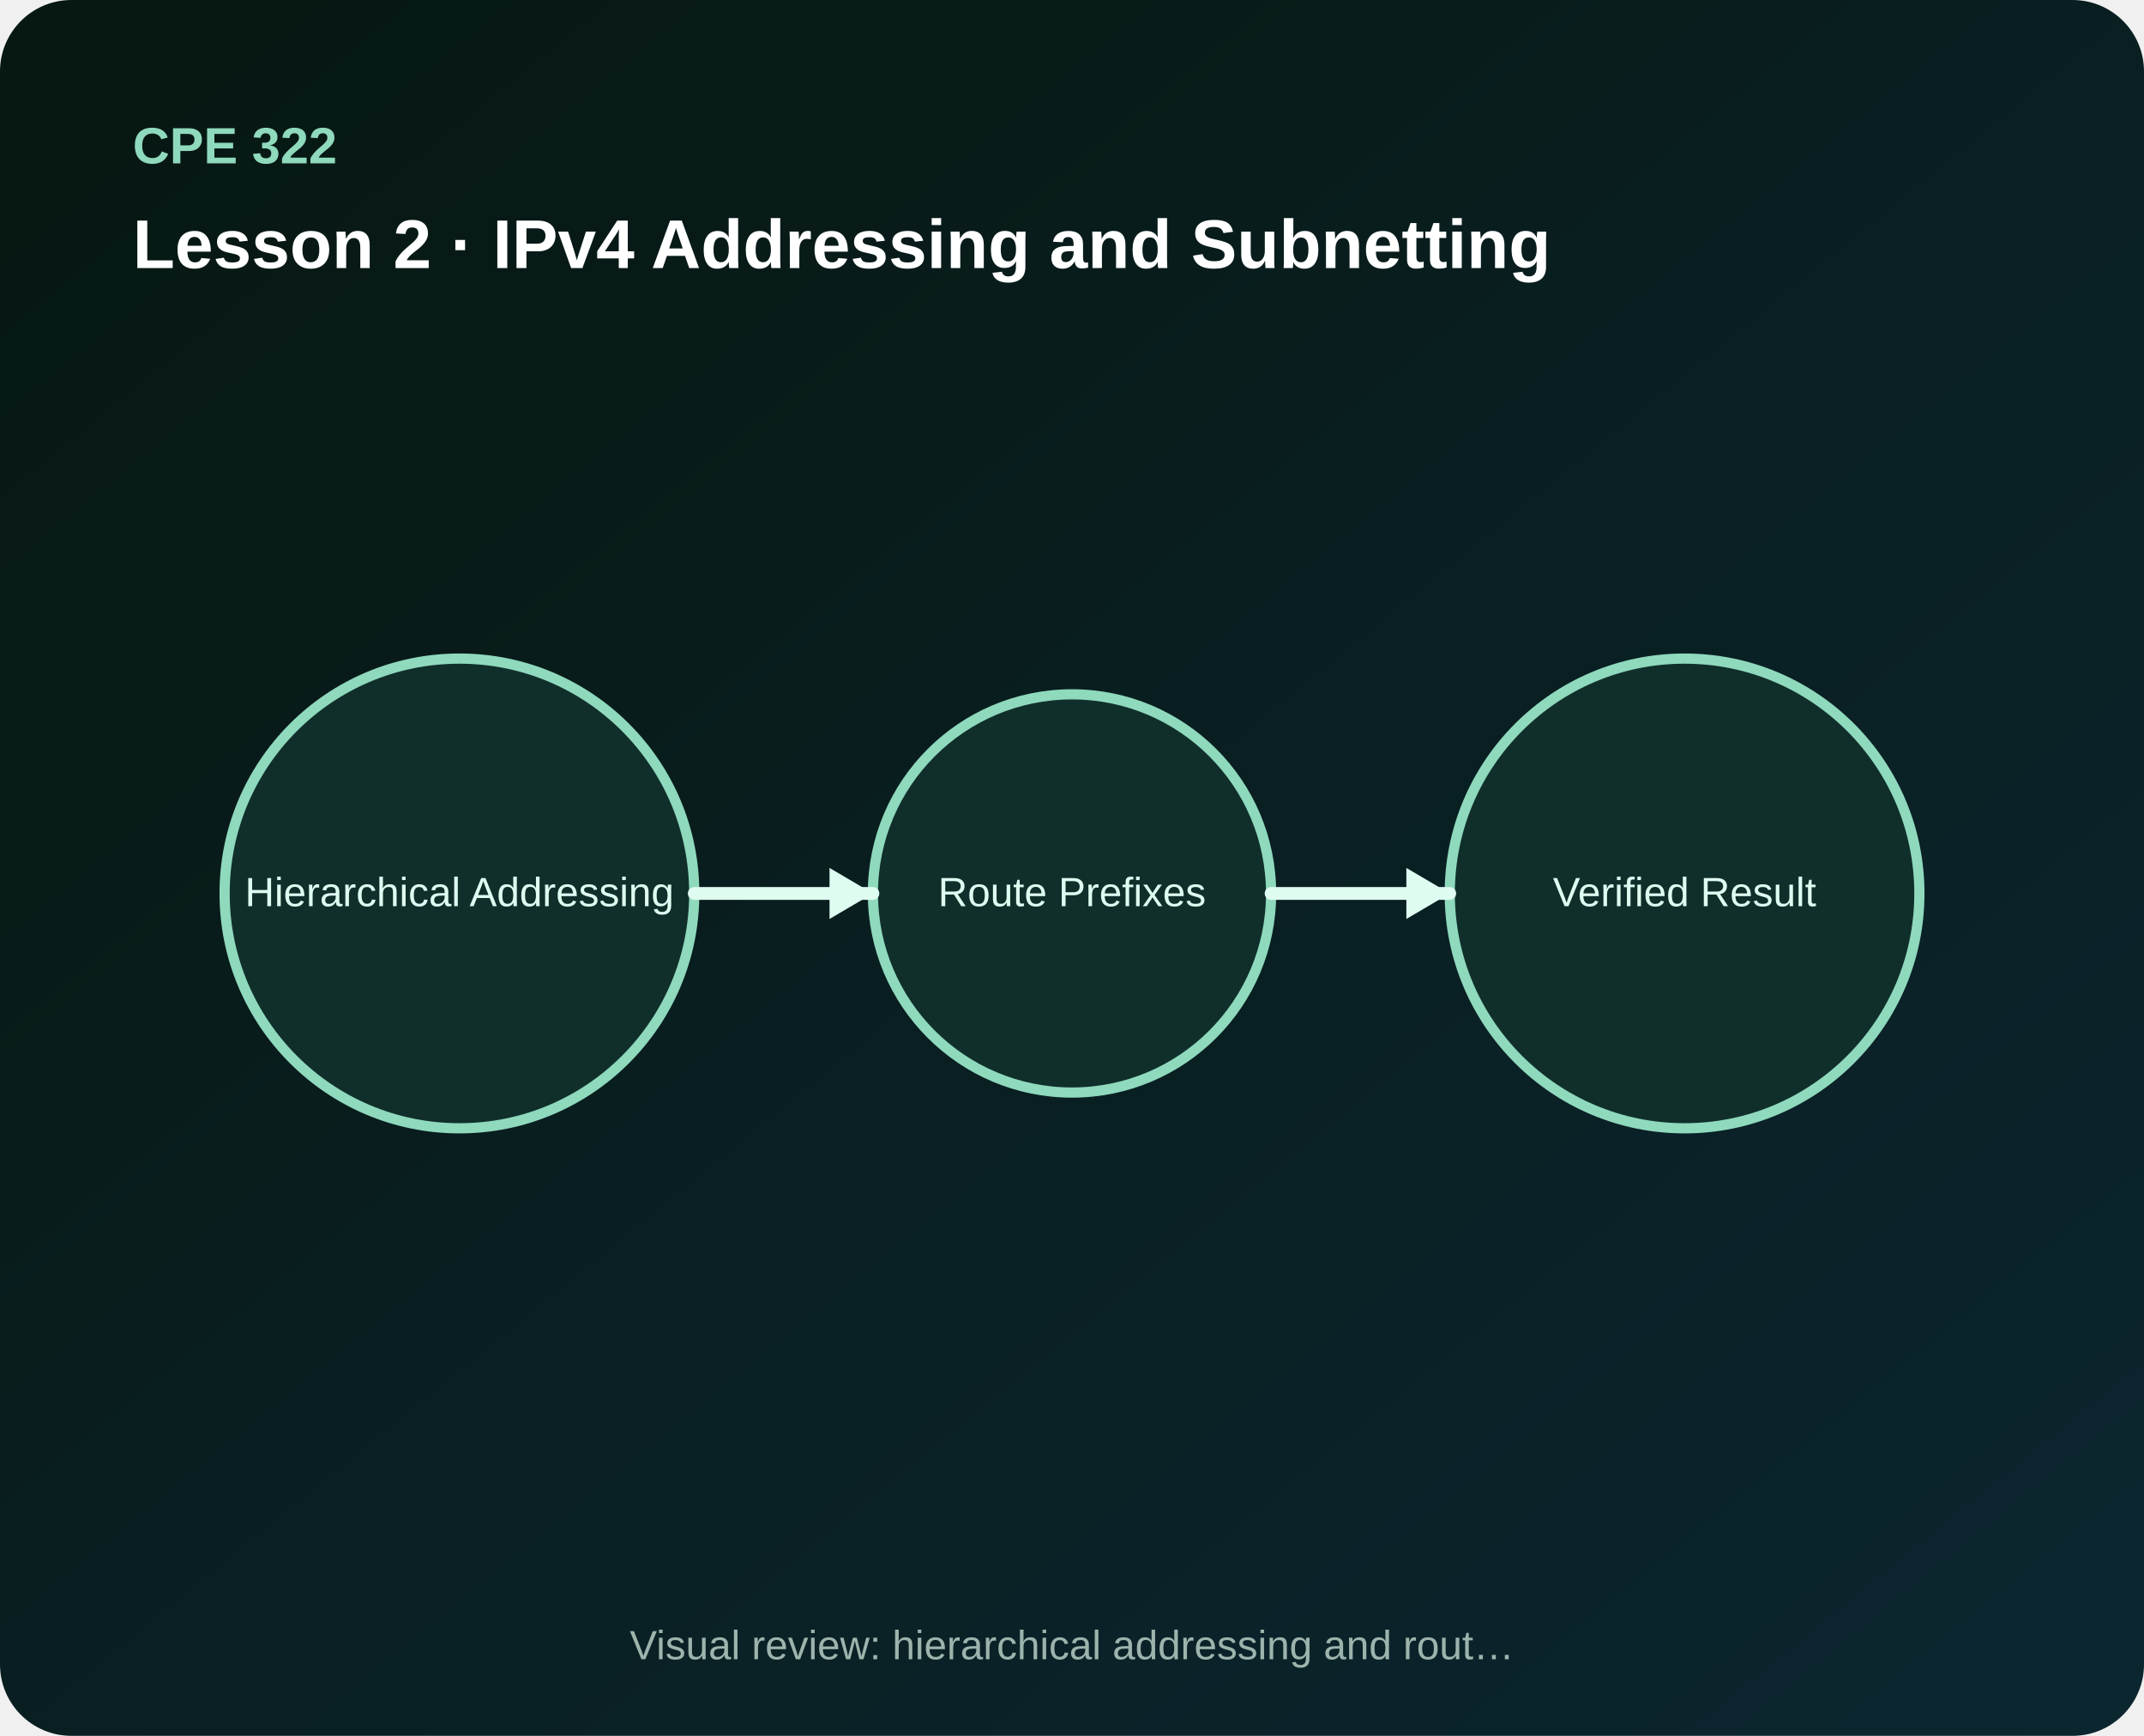
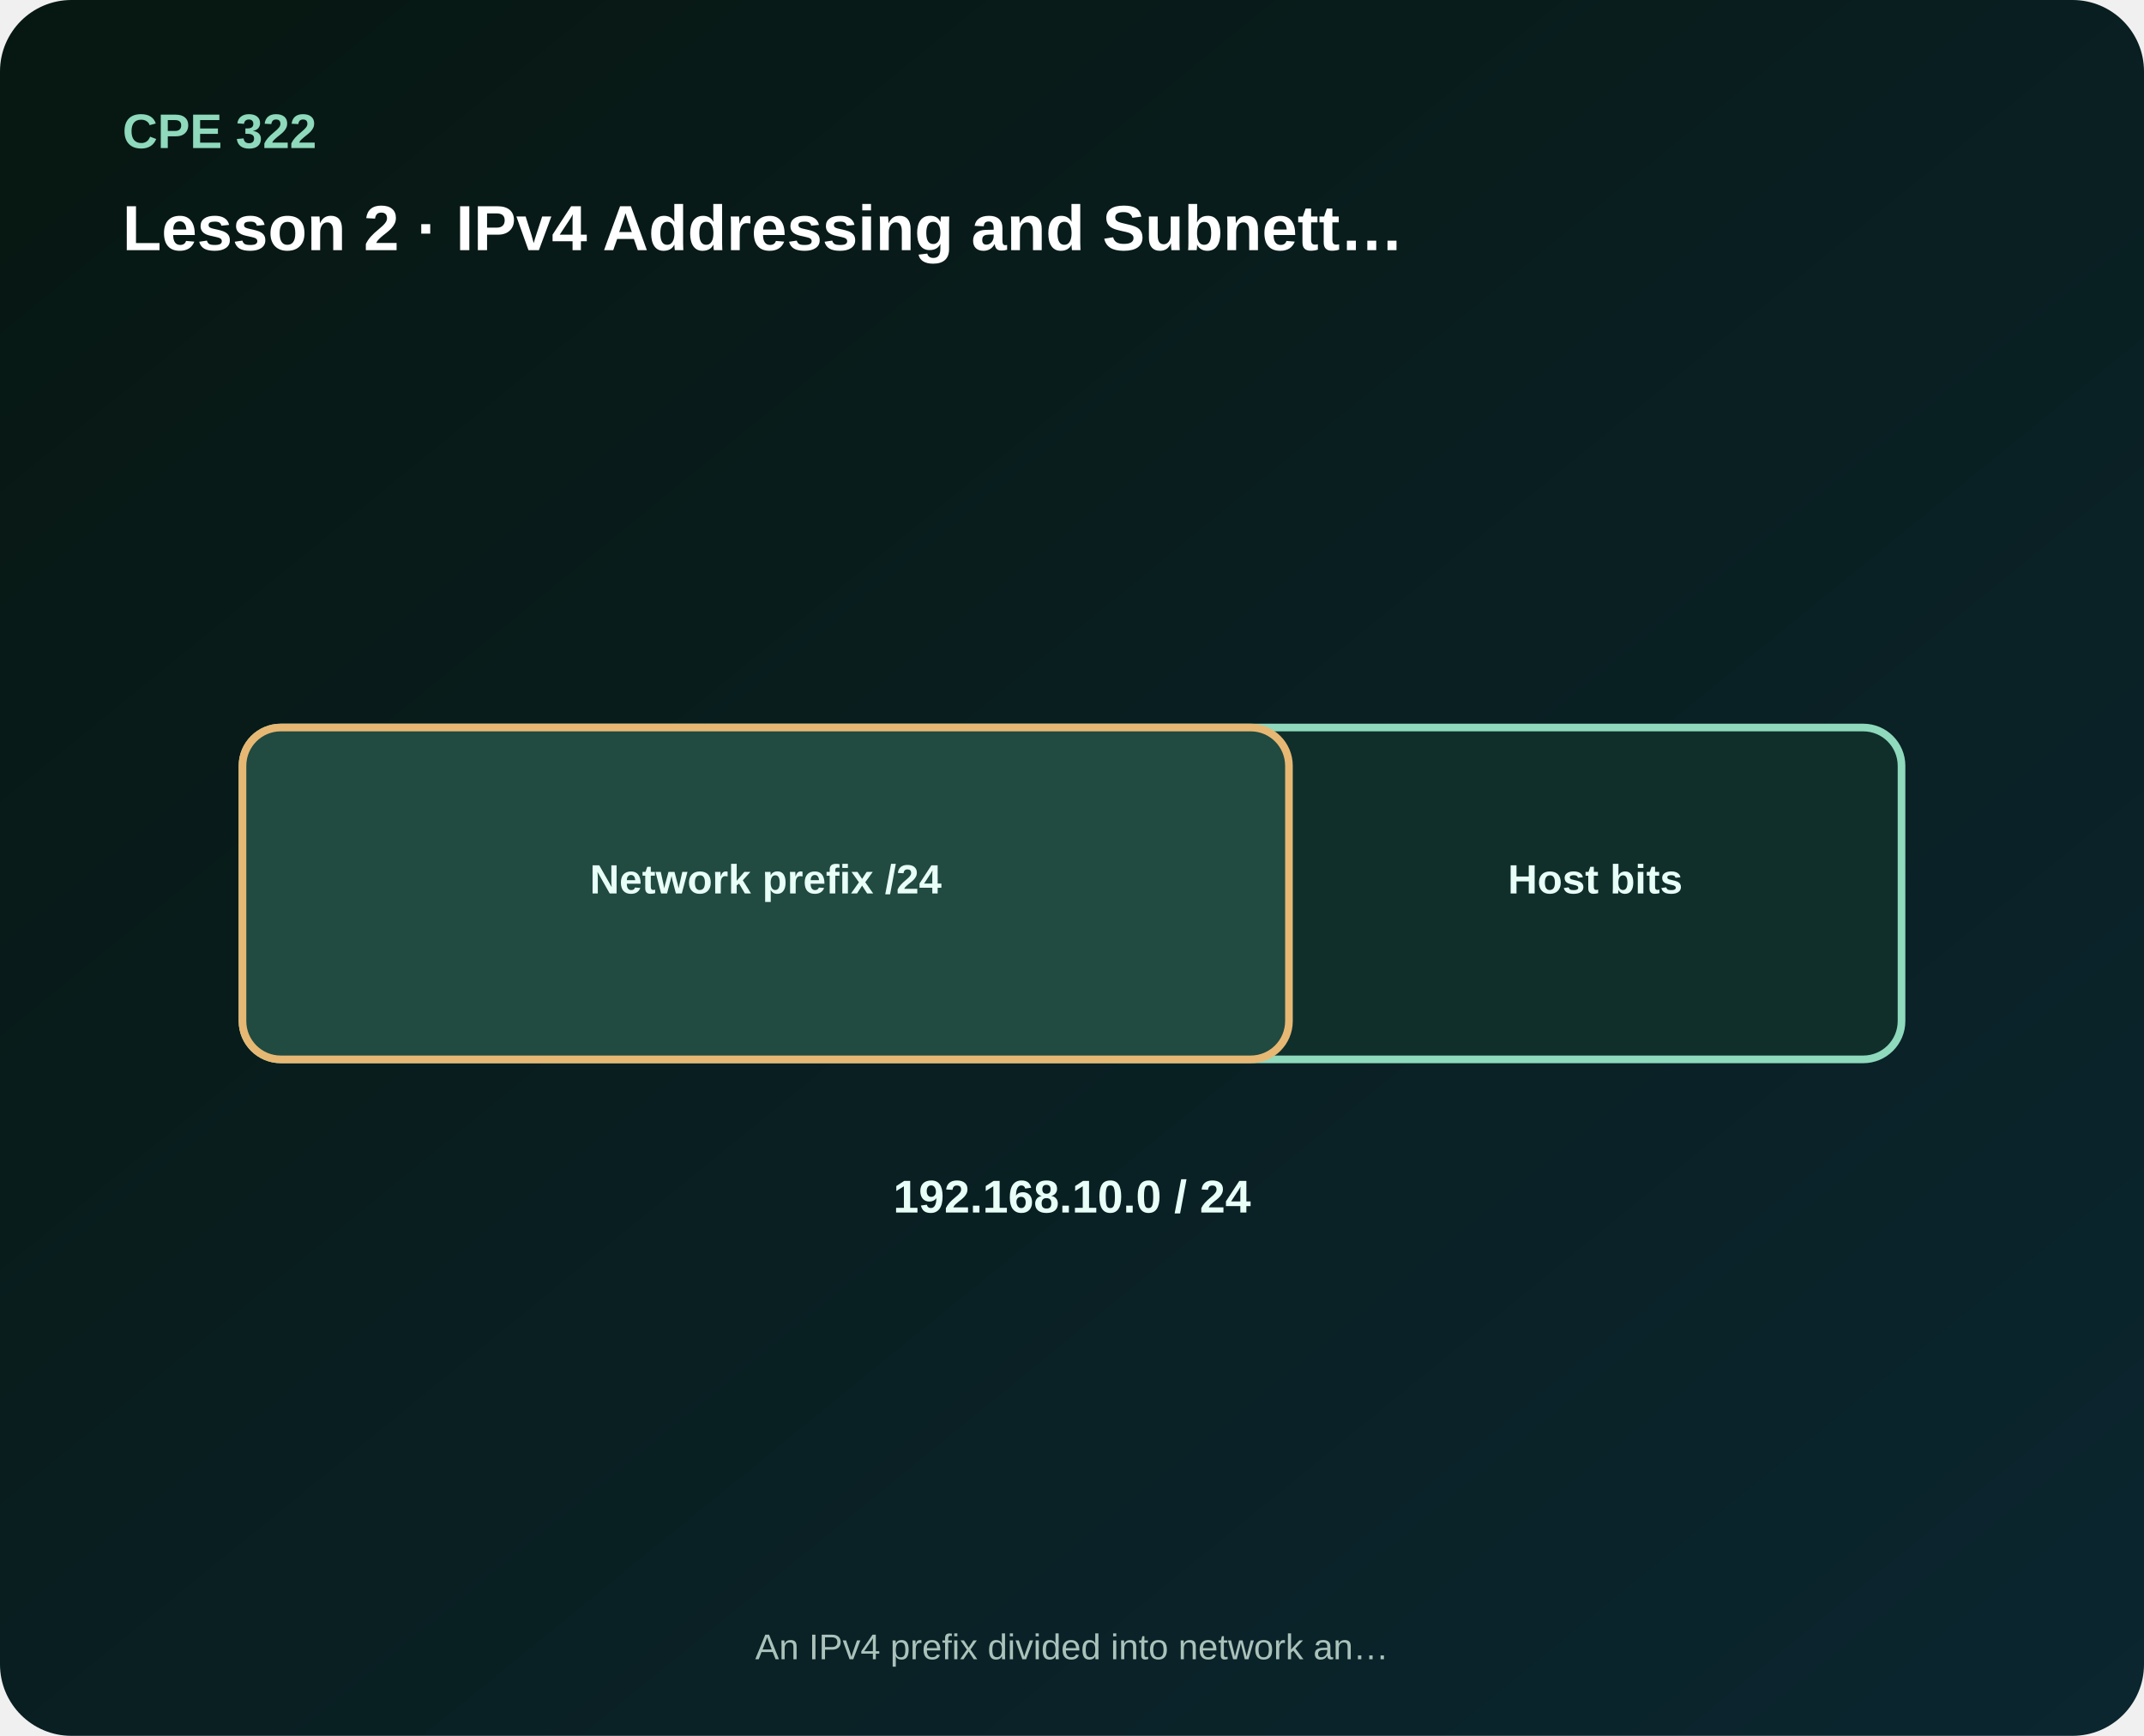
<svg xmlns="http://www.w3.org/2000/svg" viewBox="0 0 840 680" role="img" aria-labelledby="title desc">
  <defs>
    <linearGradient id="bg" x2="1" y2="1">
      <stop stop-color="#071711" />
      <stop offset="1" stop-color="#0b2630" />
    </linearGradient>
  </defs>
  <rect width="840" height="680" rx="28" fill="url(#bg)" />
-   <style>.shape{fill:#102f2b;stroke:#8fd9bd;stroke-width:4}.wire{fill:none;stroke:#dffcf1;stroke-width:5;stroke-linecap:round;stroke-linejoin:round}.axis{fill:none;stroke:#8ba9a0;stroke-width:3}.signal{fill:none;stroke:#8fd9bd;stroke-width:7}.sample{stroke:#e7b873;stroke-width:3}.dimension{fill:none;stroke:#e7b873;stroke-width:3}.dot,.fill{fill:#dffcf1}</style>
-   <text x="52" y="64" text-anchor="start" font-family="Arial,sans-serif" font-size="20" font-weight="700" fill="#8fd9bd">CPE 322</text>
-   <text x="52" y="105" text-anchor="start" font-family="Arial,sans-serif" font-size="27" font-weight="700" fill="#ffffff">Lesson 2 · IPv4 Addressing and Subnetting</text>
-   <circle cx="420" cy="350" r="78" class="shape" />
-   <circle cx="180" cy="350" r="92" class="shape" />
-   <circle cx="660" cy="350" r="92" class="shape" />
-   <path d="M272 350H342M498 350H568" class="wire" />
-   <path d="M325 340l17 10-17 10M551 340l17 10-17 10" class="fill" />
-   <text x="180" y="355" text-anchor="middle" font-family="Arial,sans-serif" font-size="16" font-weight="500" fill="#dffcf1">Hierarchical Addressing</text>
-   <text x="420" y="355" text-anchor="middle" font-family="Arial,sans-serif" font-size="16" font-weight="500" fill="#dffcf1">Route Prefixes</text>
-   <text x="660" y="355" text-anchor="middle" font-family="Arial,sans-serif" font-size="16" font-weight="500" fill="#dffcf1">Verified Result</text>
-   <text x="420" y="650" text-anchor="middle" font-family="Arial,sans-serif" font-size="16" font-weight="500" fill="#9db4ad">Visual review: hierarchical addressing and rout…</text>
+   <style>.box{fill:#102f2b;stroke:#8fd9bd;stroke-width:3}.node{fill:#102f2b;stroke:#8fd9bd;stroke-width:4}.accent{fill:#214a41;stroke:#e7b873;stroke-width:3}.line{fill:none;stroke:#dffcf1;stroke-width:5;stroke-linecap:round;stroke-linejoin:round}.thin,.axis{fill:none;stroke:#8ba9a0;stroke-width:3}.signal{fill:none;stroke:#8fd9bd;stroke-width:7}.sample{stroke:#e7b873;stroke-width:3}.goldline{fill:none;stroke:#e7b873;stroke-width:4}.gold{fill:#e7b873}</style>
+   <text x="48" y="58" text-anchor="start" font-family="Arial,sans-serif" font-size="19" font-weight="700" fill="#8fd9bd">CPE 322</text>
+   <text x="48" y="98" text-anchor="start" font-family="Arial,sans-serif" font-size="25" font-weight="700" fill="#fff">Lesson 2 · IPv4 Addressing and Subnett…</text>
+   <rect x="95" y="285" width="650" height="130" rx="15" class="box" />
+   <rect x="95" y="285" width="410" height="130" rx="15" class="accent" />
+   <text x="300" y="350" text-anchor="middle" font-family="Arial,sans-serif" font-size="16" font-weight="600" fill="#e8fff7">Network prefix /24</text>
+   <text x="625" y="350" text-anchor="middle" font-family="Arial,sans-serif" font-size="16" font-weight="600" fill="#e8fff7">Host bits</text>
+   <text x="420" y="475" text-anchor="middle" font-family="Arial,sans-serif" font-size="18" font-weight="600" fill="#e8fff7">192.168.10.0 / 24</text>
+   <text x="420" y="650" text-anchor="middle" font-family="Arial,sans-serif" font-size="14" font-weight="400" fill="#aac2ba">An IPv4 prefix divided into network an…</text>
</svg>
